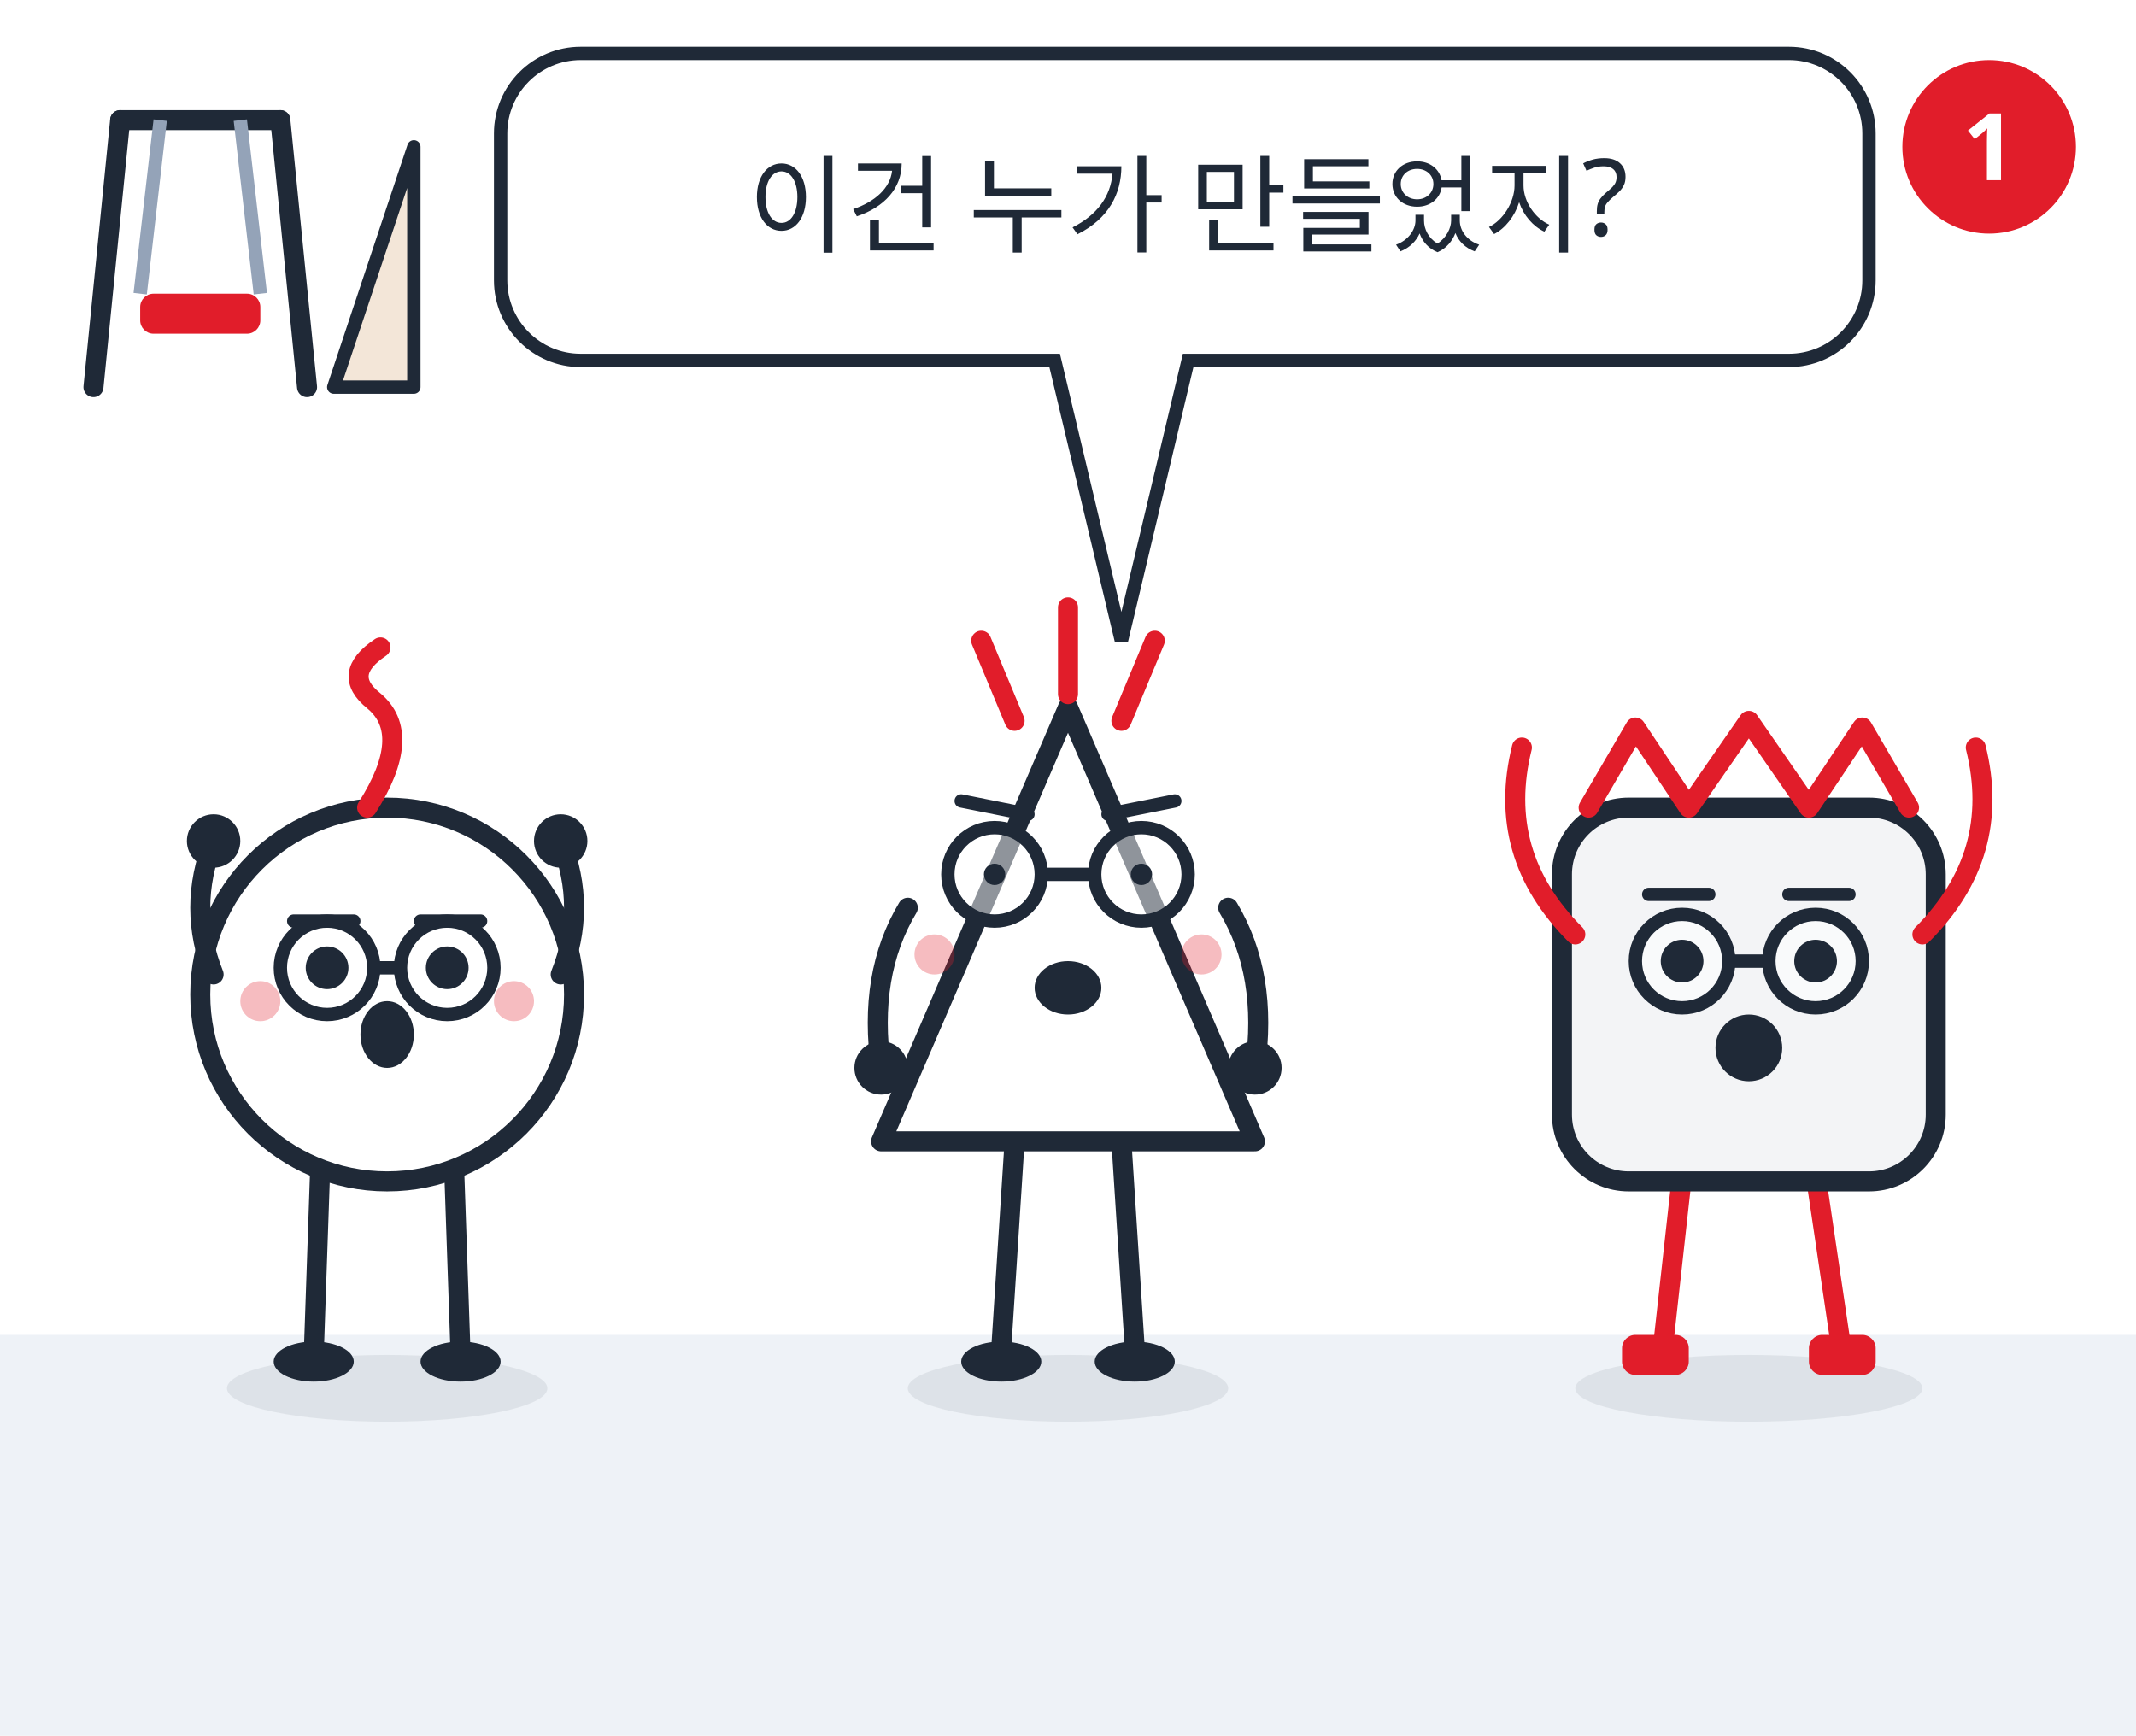
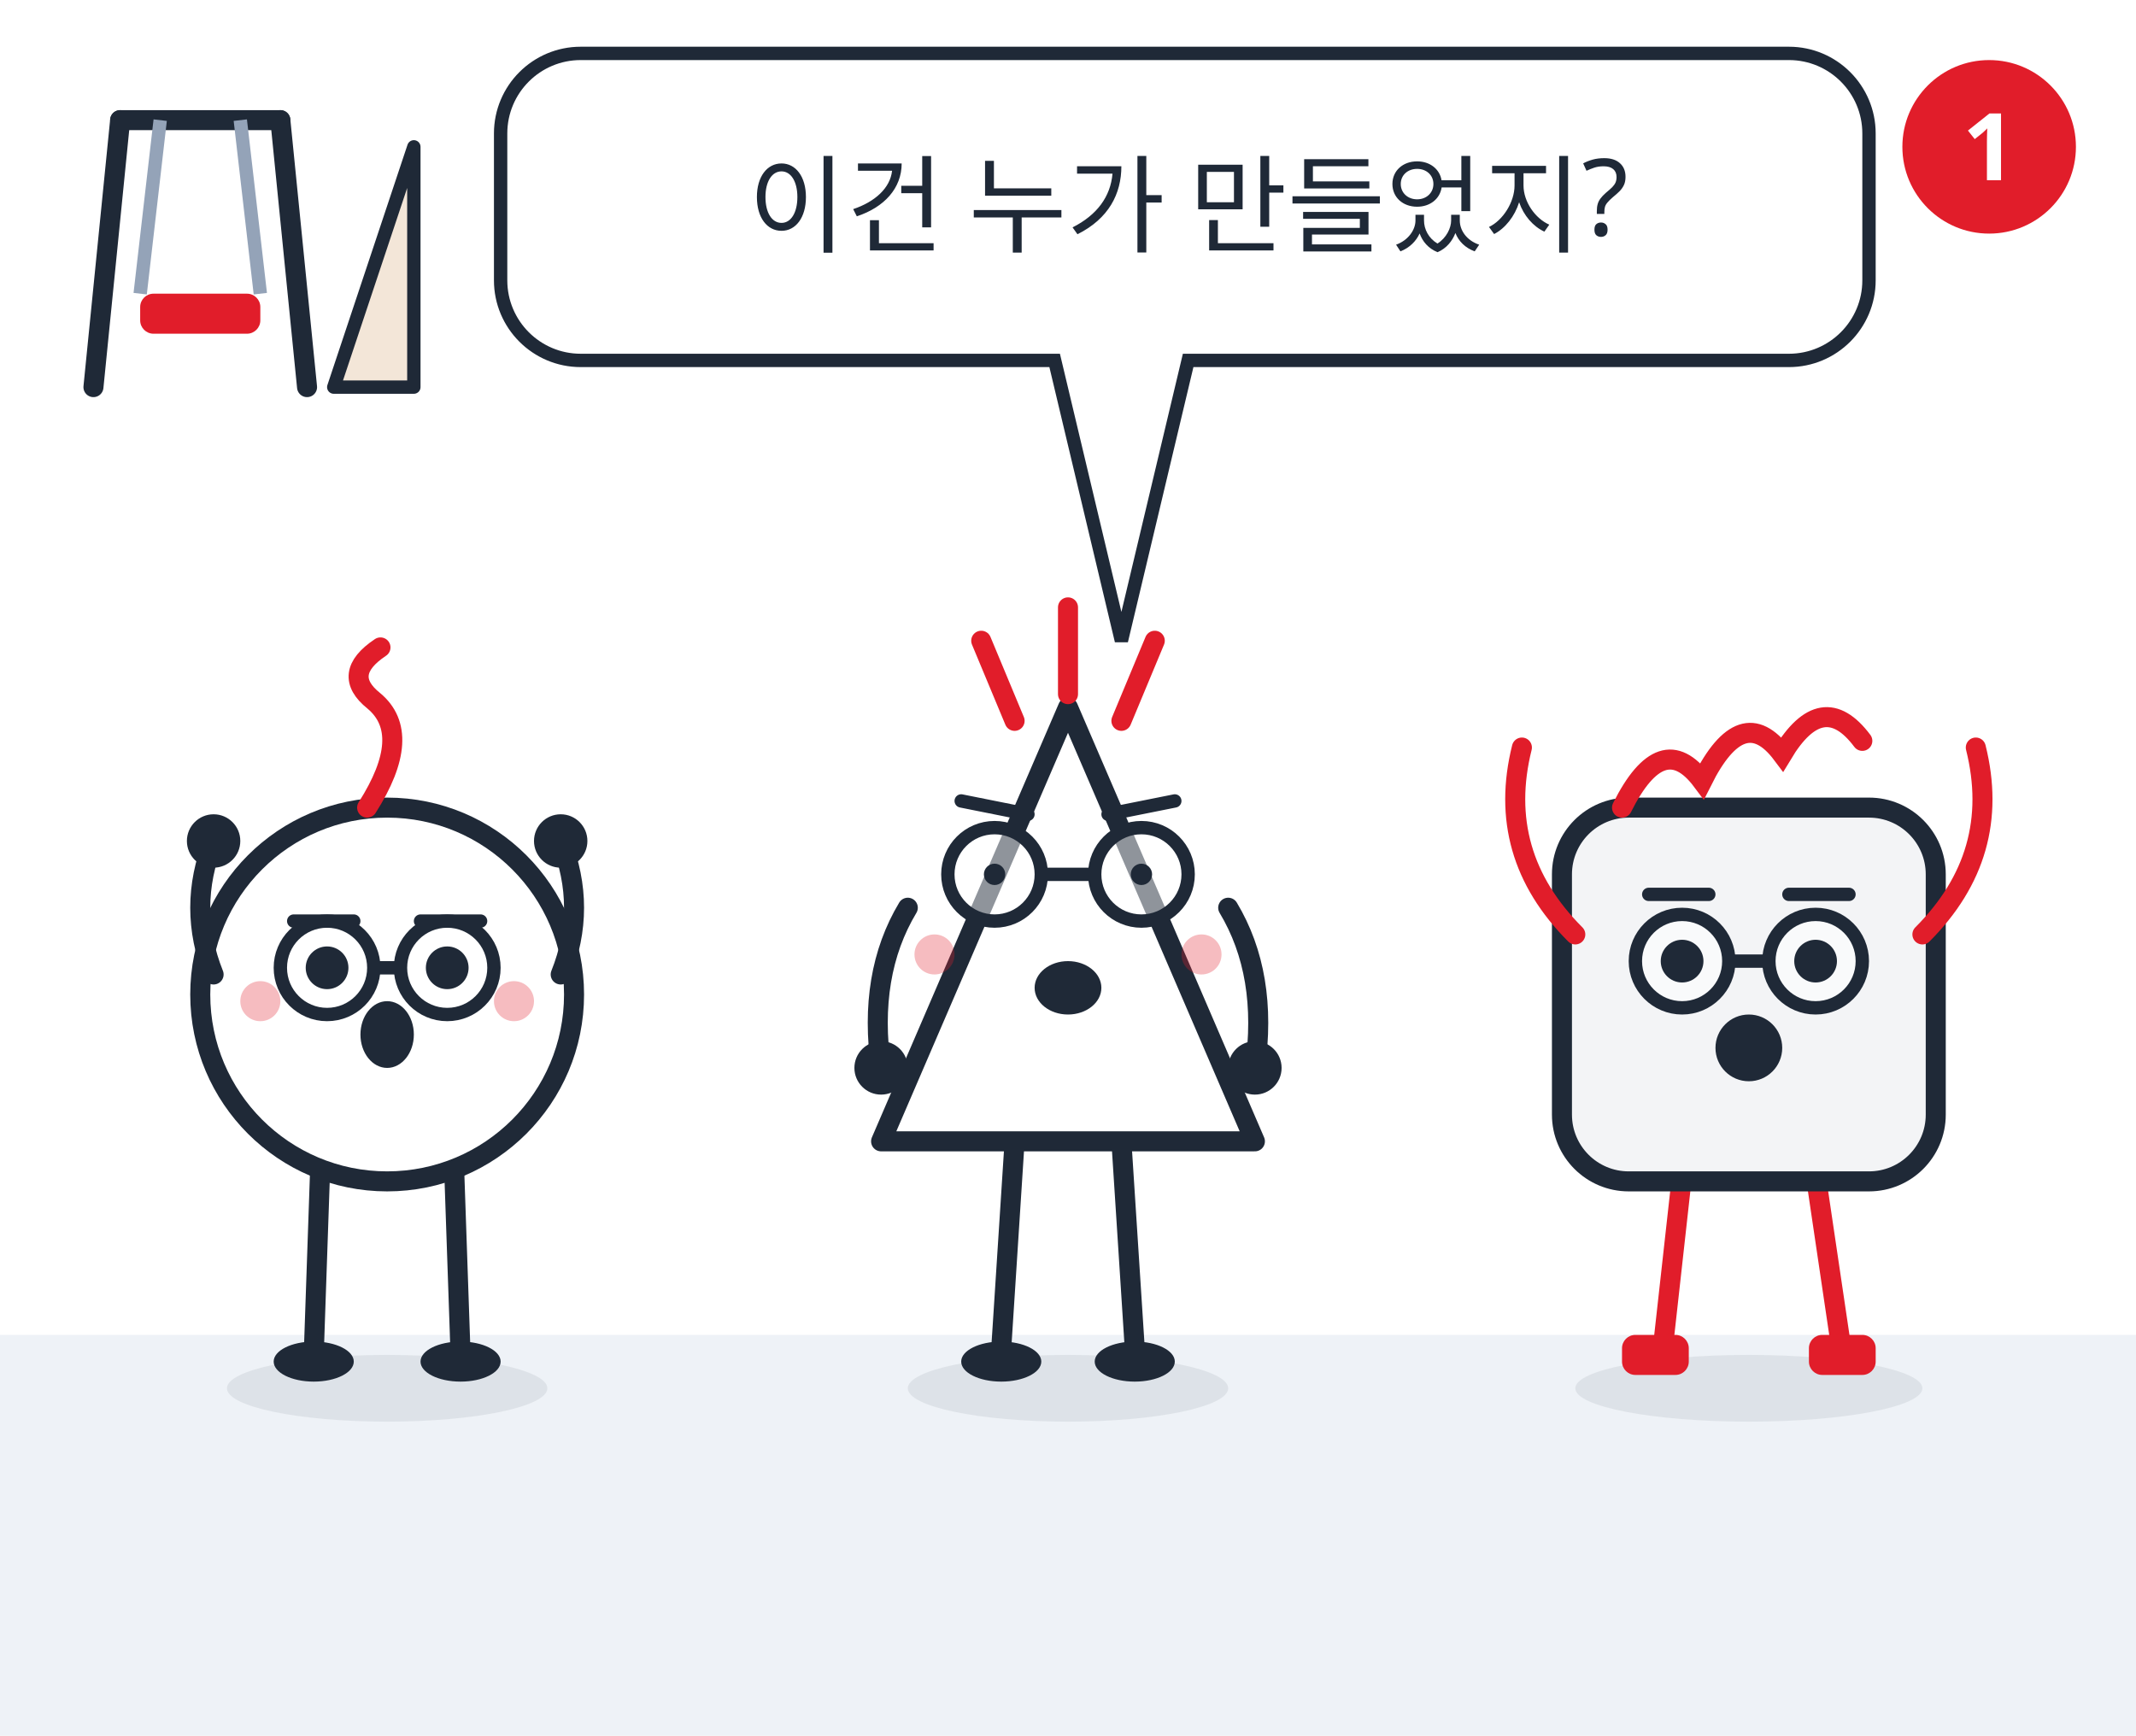
<svg xmlns="http://www.w3.org/2000/svg" viewBox="0 0 320 260" role="img" aria-label="네모, 세모, 동그라미가 새로 생긴 놀이터 그네와 미끄럼틀을 보고 놀라는 장면">
  <rect width="320" height="260" fill="#ffffff" />
  <rect y="200" width="320" height="60" fill="#eef2f7" />
  <line x1="18" y1="18" x2="42" y2="18" stroke="#1f2937" stroke-width="3" stroke-linecap="round" />
  <line x1="18" y1="18" x2="14" y2="58" stroke="#1f2937" stroke-width="3" stroke-linecap="round" />
  <line x1="42" y1="18" x2="46" y2="58" stroke="#1f2937" stroke-width="3" stroke-linecap="round" />
  <line x1="24" y1="18" x2="21" y2="44" stroke="#94a3b8" stroke-width="2" />
  <line x1="36" y1="18" x2="39" y2="44" stroke="#94a3b8" stroke-width="2" />
  <rect x="21" y="44" width="18" height="6" rx="2" fill="#e11d2a" />
  <polygon points="50,58 62,58 62,22" fill="#f3e6d8" stroke="#1f2937" stroke-width="2" stroke-linejoin="round" />
  <circle cx="298" cy="22" r="13" fill="#e11d2a" />
  <text x="298" y="27" text-anchor="middle" font-family="'Pretendard', sans-serif" font-size="14" font-weight="bold" fill="#ffffff">1</text>
  <g transform="translate(58,206)">
    <ellipse cx="0" cy="2" rx="24" ry="5" fill="#1f2937" opacity="0.08" />
    <line x1="-10" y1="-32" x2="-11" y2="-3" stroke="#1f2937" stroke-width="3" stroke-linecap="round" />
    <line x1="10" y1="-32" x2="11" y2="-3" stroke="#1f2937" stroke-width="3" stroke-linecap="round" />
    <ellipse cx="-11" cy="-2" rx="6" ry="3" fill="#1f2937" />
    <ellipse cx="11" cy="-2" rx="6" ry="3" fill="#1f2937" />
    <circle cx="0" cy="-57" r="28" fill="#ffffff" stroke="#1f2937" stroke-width="3" />
    <path d="M -3,-85 Q 4,-96 -2,-101 Q -7,-105 -1,-109" stroke="#e11d2a" stroke-width="3" stroke-linecap="round" fill="none" />
    <path d="M -26,-60 Q -30,-70 -26,-80" stroke="#1f2937" stroke-width="3" stroke-linecap="round" fill="none" />
    <path d="M 26,-60 Q 30,-70 26,-80" stroke="#1f2937" stroke-width="3" stroke-linecap="round" fill="none" />
    <circle cx="-26" cy="-80" r="4" fill="#1f2937" />
    <circle cx="26" cy="-80" r="4" fill="#1f2937" />
    <circle cx="-19" cy="-56" r="3" fill="#e11d2a" opacity="0.3" />
    <circle cx="19" cy="-56" r="3" fill="#e11d2a" opacity="0.3" />
    <circle cx="-9" cy="-61" r="7" fill="#ffffff" fill-opacity="0.5" stroke="#1f2937" stroke-width="2" />
    <circle cx="9" cy="-61" r="7" fill="#ffffff" fill-opacity="0.5" stroke="#1f2937" stroke-width="2" />
    <line x1="-2" y1="-61" x2="2" y2="-61" stroke="#1f2937" stroke-width="2" />
    <circle cx="-9" cy="-61" r="3.2" fill="#1f2937" />
    <circle cx="9" cy="-61" r="3.2" fill="#1f2937" />
    <line x1="-14" y1="-68" x2="-5" y2="-68" stroke="#1f2937" stroke-width="2" stroke-linecap="round" />
    <line x1="5" y1="-68" x2="14" y2="-68" stroke="#1f2937" stroke-width="2" stroke-linecap="round" />
    <ellipse cx="0" cy="-51" rx="4" ry="5" fill="#1f2937" />
  </g>
  <g transform="translate(160,206)">
    <ellipse cx="0" cy="2" rx="24" ry="5" fill="#1f2937" opacity="0.08" />
    <line x1="-8" y1="-35" x2="-10" y2="-4" stroke="#1f2937" stroke-width="3" stroke-linecap="round" />
    <line x1="8" y1="-35" x2="10" y2="-4" stroke="#1f2937" stroke-width="3" stroke-linecap="round" />
    <ellipse cx="-10" cy="-2" rx="6" ry="3" fill="#1f2937" />
    <ellipse cx="10" cy="-2" rx="6" ry="3" fill="#1f2937" />
    <polygon points="0,-100 -28,-35 28,-35" fill="#ffffff" stroke="#1f2937" stroke-width="3" stroke-linejoin="round" />
    <path d="M -8,-98 L -13,-110" stroke="#e11d2a" stroke-width="3" stroke-linecap="round" />
    <path d="M 0,-102 L 0,-115" stroke="#e11d2a" stroke-width="3" stroke-linecap="round" />
    <path d="M 8,-98 L 13,-110" stroke="#e11d2a" stroke-width="3" stroke-linecap="round" />
    <path d="M -24,-70 Q -30,-60 -28,-46" stroke="#1f2937" stroke-width="3" stroke-linecap="round" fill="none" />
    <path d="M 24,-70 Q 30,-60 28,-46" stroke="#1f2937" stroke-width="3" stroke-linecap="round" fill="none" />
    <circle cx="-28" cy="-46" r="4" fill="#1f2937" />
    <circle cx="28" cy="-46" r="4" fill="#1f2937" />
    <line x1="-16" y1="-86" x2="-6" y2="-84" stroke="#1f2937" stroke-width="2" stroke-linecap="round" />
    <line x1="6" y1="-84" x2="16" y2="-86" stroke="#1f2937" stroke-width="2" stroke-linecap="round" />
    <circle cx="-11" cy="-75" r="7" fill="#ffffff" fill-opacity="0.5" stroke="#1f2937" stroke-width="2" />
    <circle cx="11" cy="-75" r="7" fill="#ffffff" fill-opacity="0.5" stroke="#1f2937" stroke-width="2" />
    <line x1="-4" y1="-75" x2="4" y2="-75" stroke="#1f2937" stroke-width="2" />
    <circle cx="-11" cy="-75" r="1.6" fill="#1f2937" />
    <circle cx="11" cy="-75" r="1.6" fill="#1f2937" />
    <circle cx="-20" cy="-63" r="3" fill="#e11d2a" opacity="0.3" />
    <circle cx="20" cy="-63" r="3" fill="#e11d2a" opacity="0.3" />
    <ellipse cx="0" cy="-58" rx="5" ry="4" fill="#1f2937" />
  </g>
  <g transform="translate(262,206)">
    <ellipse cx="0" cy="2" rx="26" ry="5" fill="#1f2937" opacity="0.08" />
    <line x1="-10" y1="-30" x2="-13" y2="-3" stroke="#e11d2a" stroke-width="3" stroke-linecap="round" />
    <line x1="10" y1="-30" x2="14" y2="-3" stroke="#e11d2a" stroke-width="3" stroke-linecap="round" />
    <rect x="-19" y="-6" width="10" height="6" rx="2" fill="#e11d2a" />
    <rect x="9" y="-6" width="10" height="6" rx="2" fill="#e11d2a" />
    <rect x="-28" y="-85" width="56" height="56" rx="10" fill="#f3f4f6" stroke="#1f2937" stroke-width="3" />
-     <polyline points="-24,-85 -17,-97 -9,-85 0,-98 9,-85 17,-97 24,-85" fill="none" stroke="#e11d2a" stroke-width="3" stroke-linejoin="round" stroke-linecap="round" />
+     <path d="M -19,-85 q6 -12 12 -4 q6 -12 12 -4 q6 -10 12 -2" fill="none" stroke="#e11d2a" stroke-width="3" stroke-linecap="round" />
    <path d="M -26,-66 Q -38,-78 -34,-94" stroke="#e11d2a" stroke-width="3" stroke-linecap="round" fill="none" />
    <path d="M 26,-66 Q 38,-78 34,-94" stroke="#e11d2a" stroke-width="3" stroke-linecap="round" fill="none" />
    <circle cx="-10" cy="-62" r="7" fill="#ffffff" fill-opacity="0.5" stroke="#1f2937" stroke-width="2" />
    <circle cx="10" cy="-62" r="7" fill="#ffffff" fill-opacity="0.5" stroke="#1f2937" stroke-width="2" />
    <line x1="-3" y1="-62" x2="3" y2="-62" stroke="#1f2937" stroke-width="2" />
    <circle cx="-10" cy="-62" r="3.2" fill="#1f2937" />
    <circle cx="10" cy="-62" r="3.2" fill="#1f2937" />
    <line x1="-15" y1="-72" x2="-6" y2="-72" stroke="#1f2937" stroke-width="2" stroke-linecap="round" />
    <line x1="6" y1="-72" x2="15" y2="-72" stroke="#1f2937" stroke-width="2" stroke-linecap="round" />
    <ellipse cx="0" cy="-49" rx="5" ry="5" fill="#1f2937" />
  </g>
  <path d="M 87,8 H 268 A12,12 0 0 1 280,20 V 42 A12,12 0 0 1 268,54 H 178 L 168,96 L 158,54 H 87 A12,12 0 0 1 75,42 V 20 A12,12 0 0 1 87,8 Z" fill="#ffffff" stroke="#1f2937" stroke-width="2" />
  <text x="178" y="31" text-anchor="middle" dominant-baseline="middle" font-family="'Pretendard', sans-serif" font-size="16" fill="#1f2937">이건 누가 만들었지?</text>
</svg>
